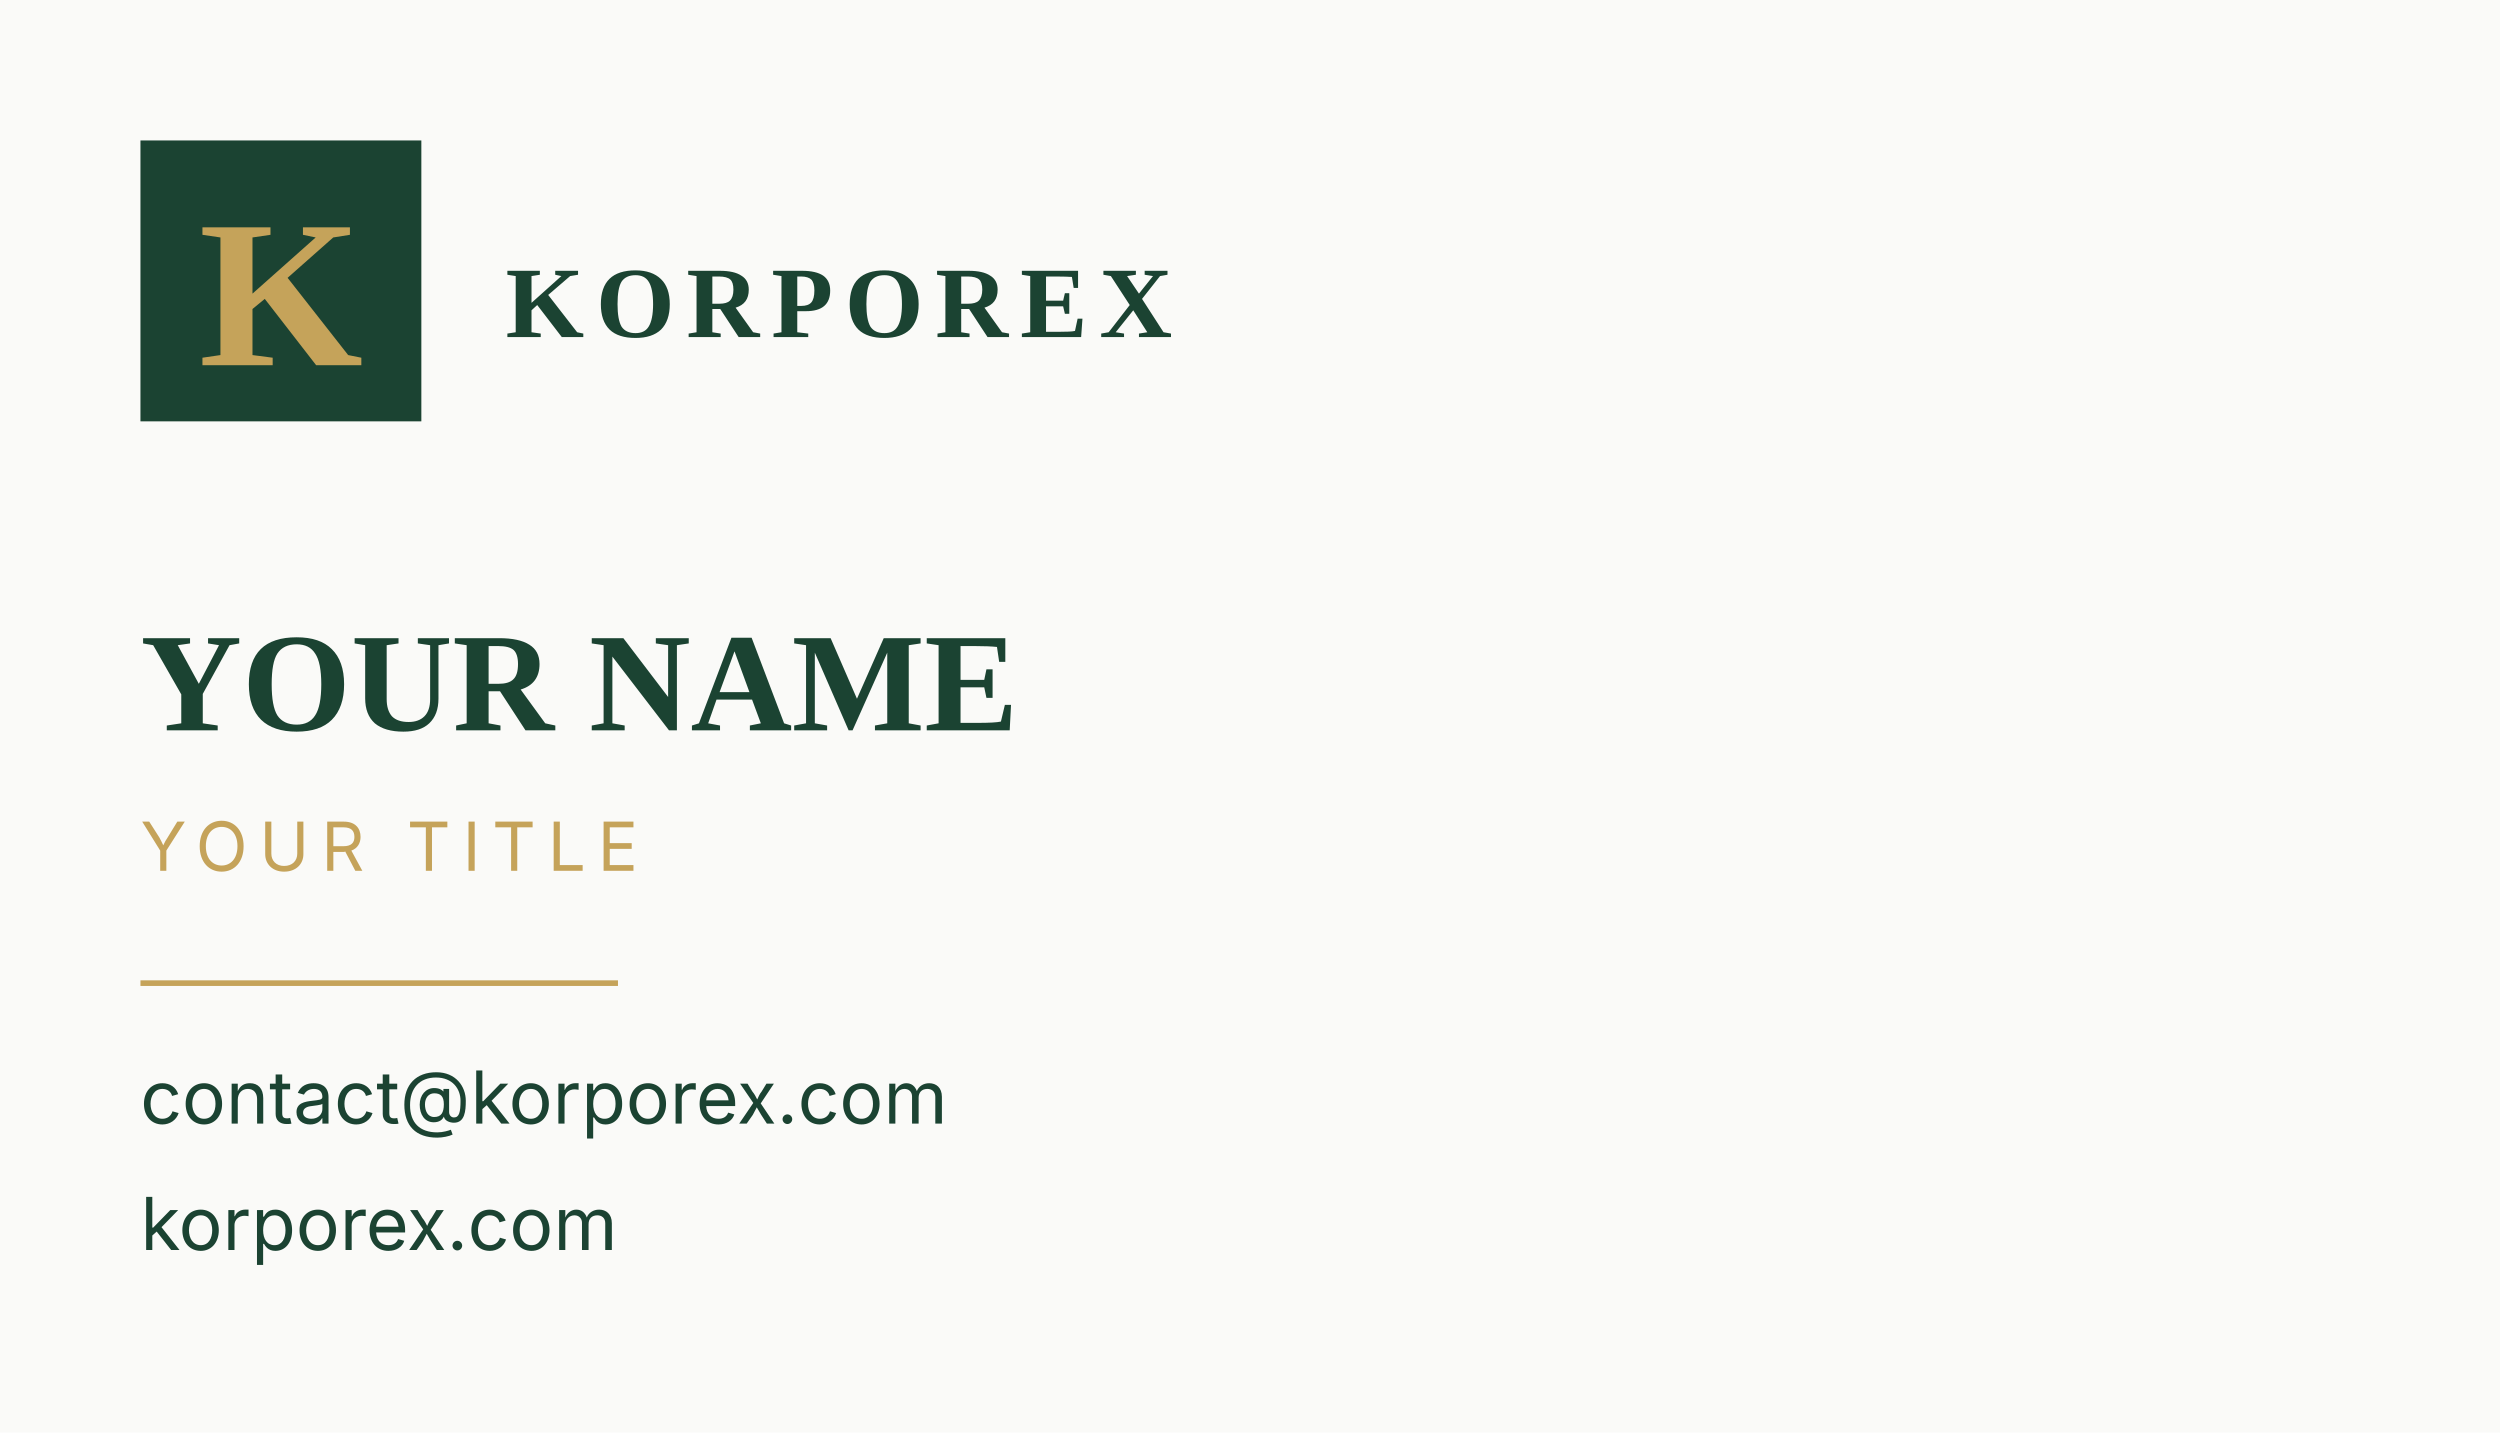
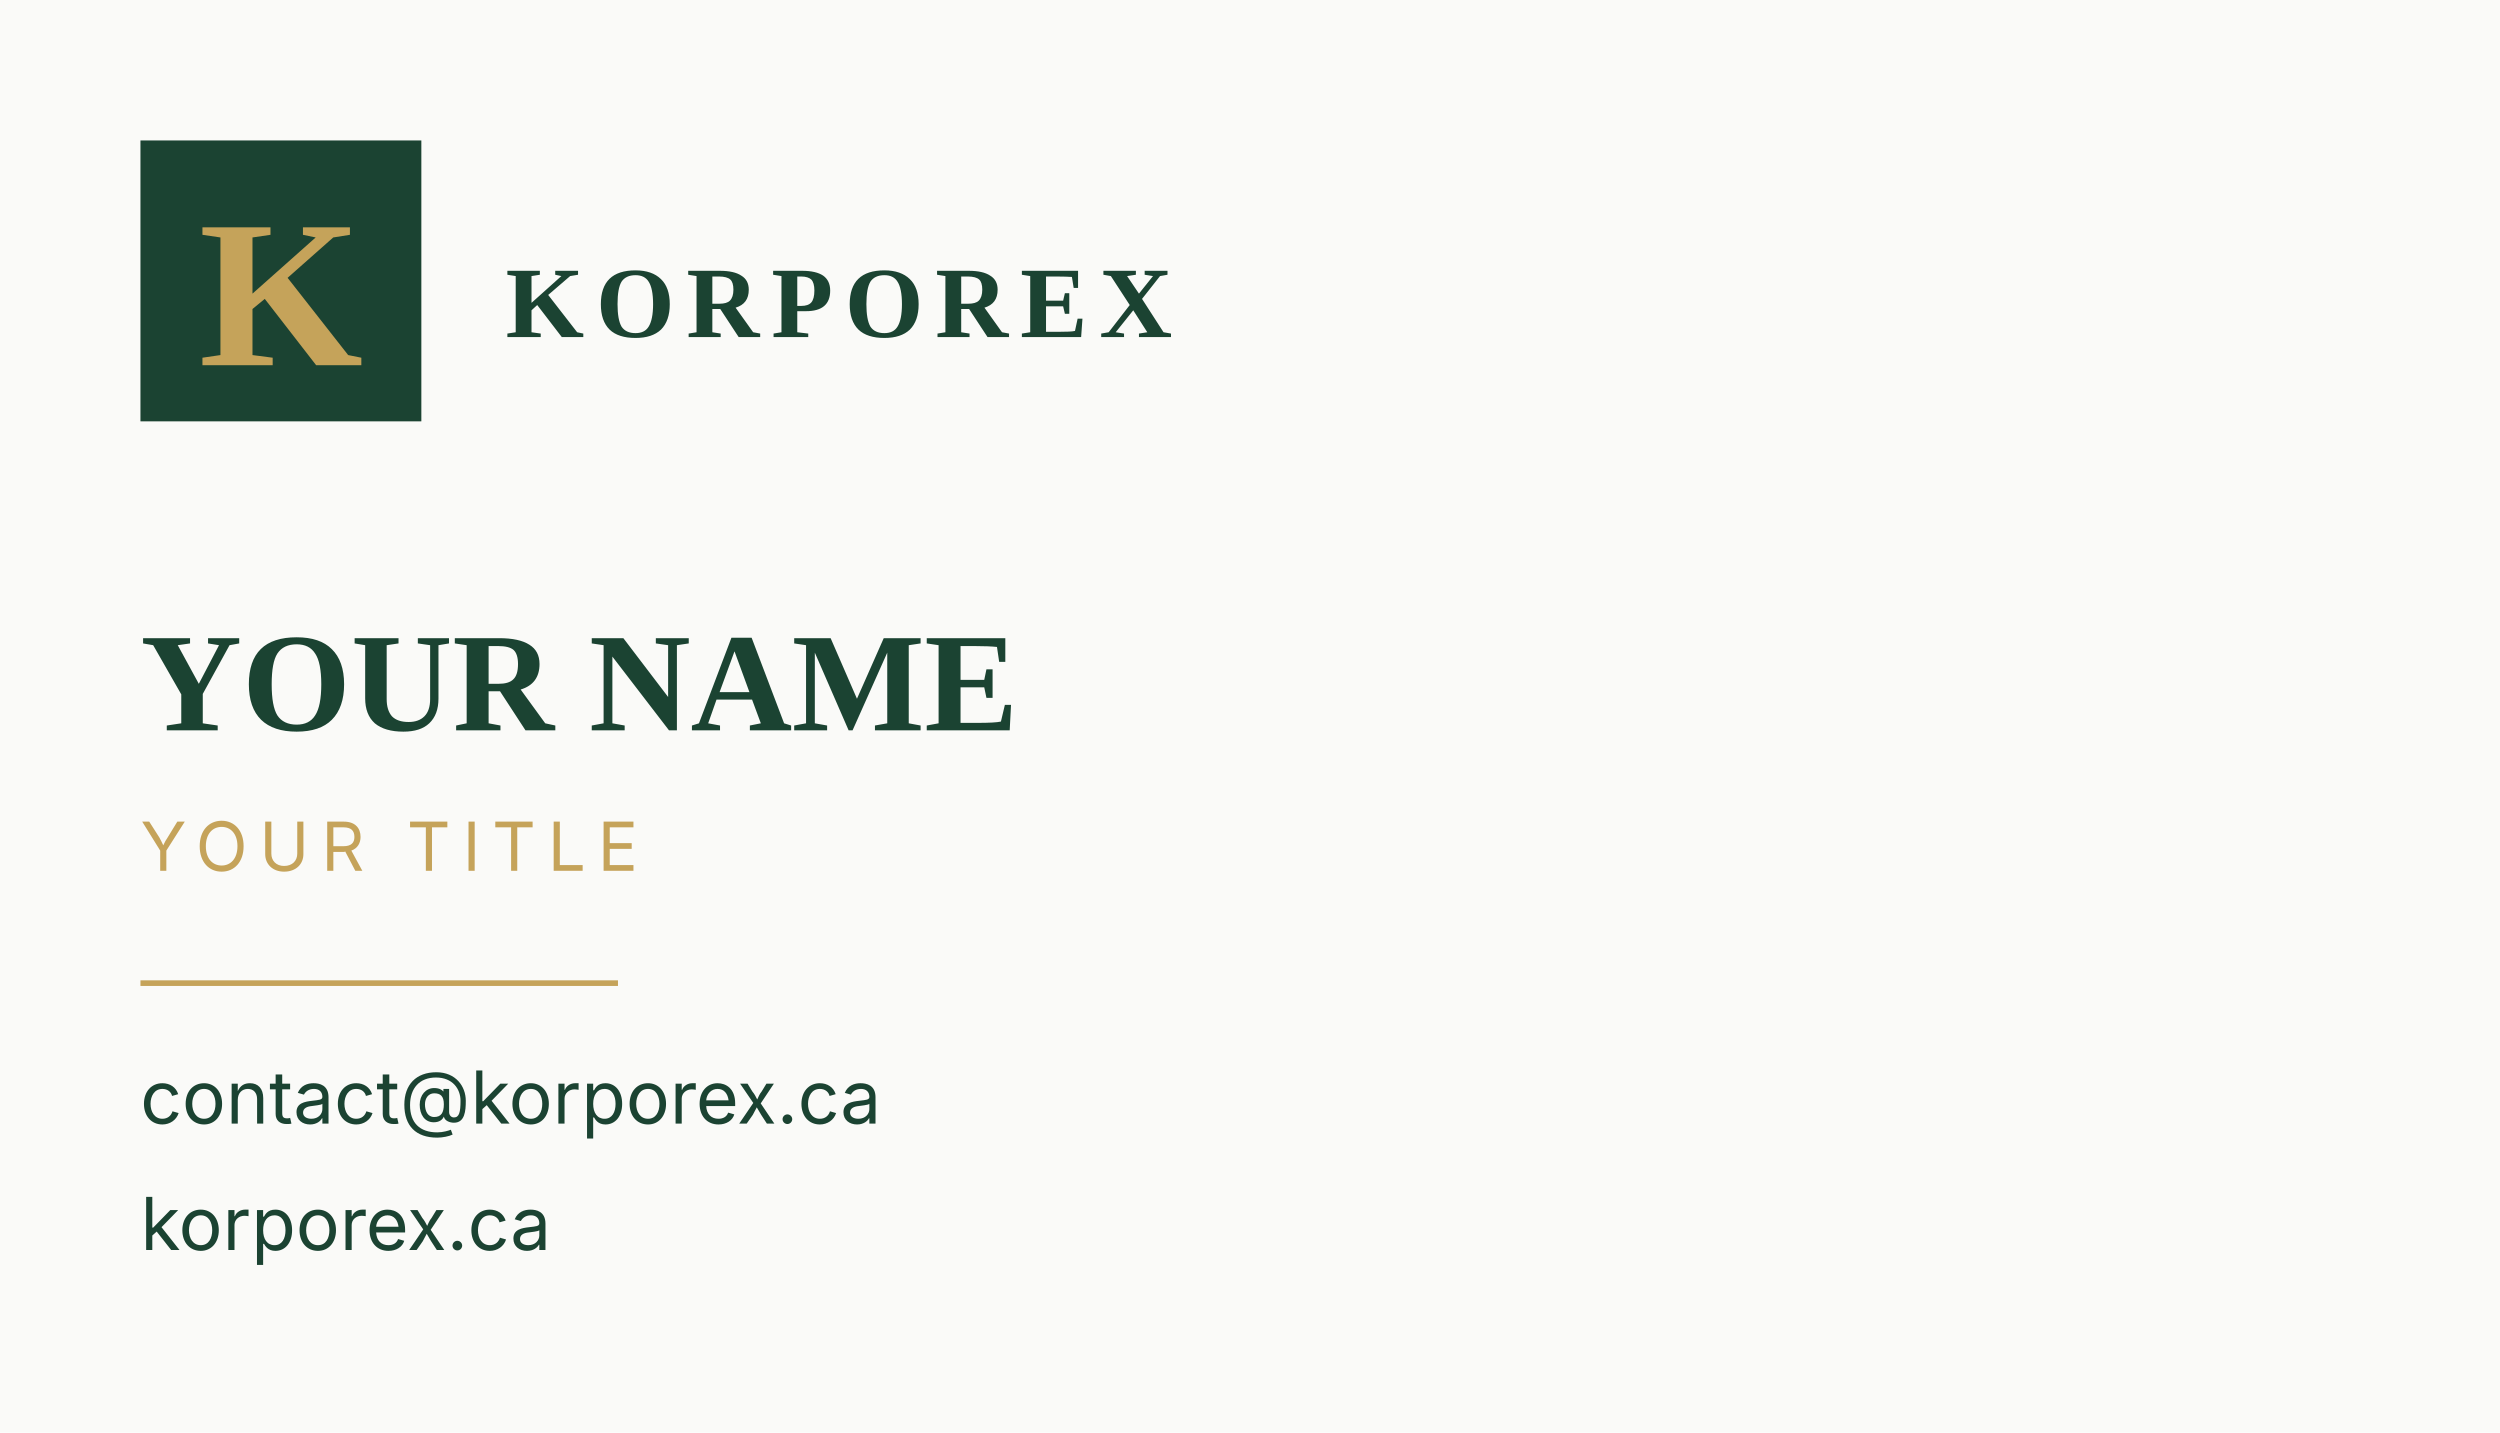
<svg xmlns="http://www.w3.org/2000/svg" width="89mm" height="51mm" viewBox="0 0 89 51" role="img" aria-label="Korporex business card — back">
  <rect width="89" height="51" fill="#FAFAF8" />
  <rect x="5" y="5" width="10" height="10" fill="#1B4332" />
  <text x="10" y="13" text-anchor="middle" font-family="'Playfair Display', Georgia, 'Times New Roman', serif" font-weight="700" font-size="7.5" fill="#C5A35A">K</text>
  <text x="18" y="12" font-family="'Playfair Display', Georgia, 'Times New Roman', serif" font-weight="700" font-size="3.6" fill="#1B4332" letter-spacing="0.42">KORPOREX</text>
  <text x="5" y="26" font-family="'Playfair Display', Georgia, 'Times New Roman', serif" font-weight="700" font-size="5" fill="#1B4332">YOUR NAME</text>
  <text x="5" y="31" font-family="Inter, system-ui, -apple-system, sans-serif" font-size="2.4" fill="#C5A35A" letter-spacing="0.42">YOUR TITLE</text>
  <line x1="5" y1="35" x2="22" y2="35" stroke="#C5A35A" stroke-width="0.2" />
-   <text x="5" y="40" font-family="Inter, system-ui, -apple-system, sans-serif" font-size="2.6" fill="#1B4332">contact@korporex.com</text>
-   <text x="5" y="44.5" font-family="Inter, system-ui, -apple-system, sans-serif" font-size="2.6" fill="#1B4332">korporex.com</text>
+   <text x="5" y="40" font-family="Inter, system-ui, -apple-system, sans-serif" font-size="2.6" fill="#1B4332">contact@korporex.ca</text>
+   <text x="5" y="44.5" font-family="Inter, system-ui, -apple-system, sans-serif" font-size="2.6" fill="#1B4332">korporex.ca</text>
</svg>
